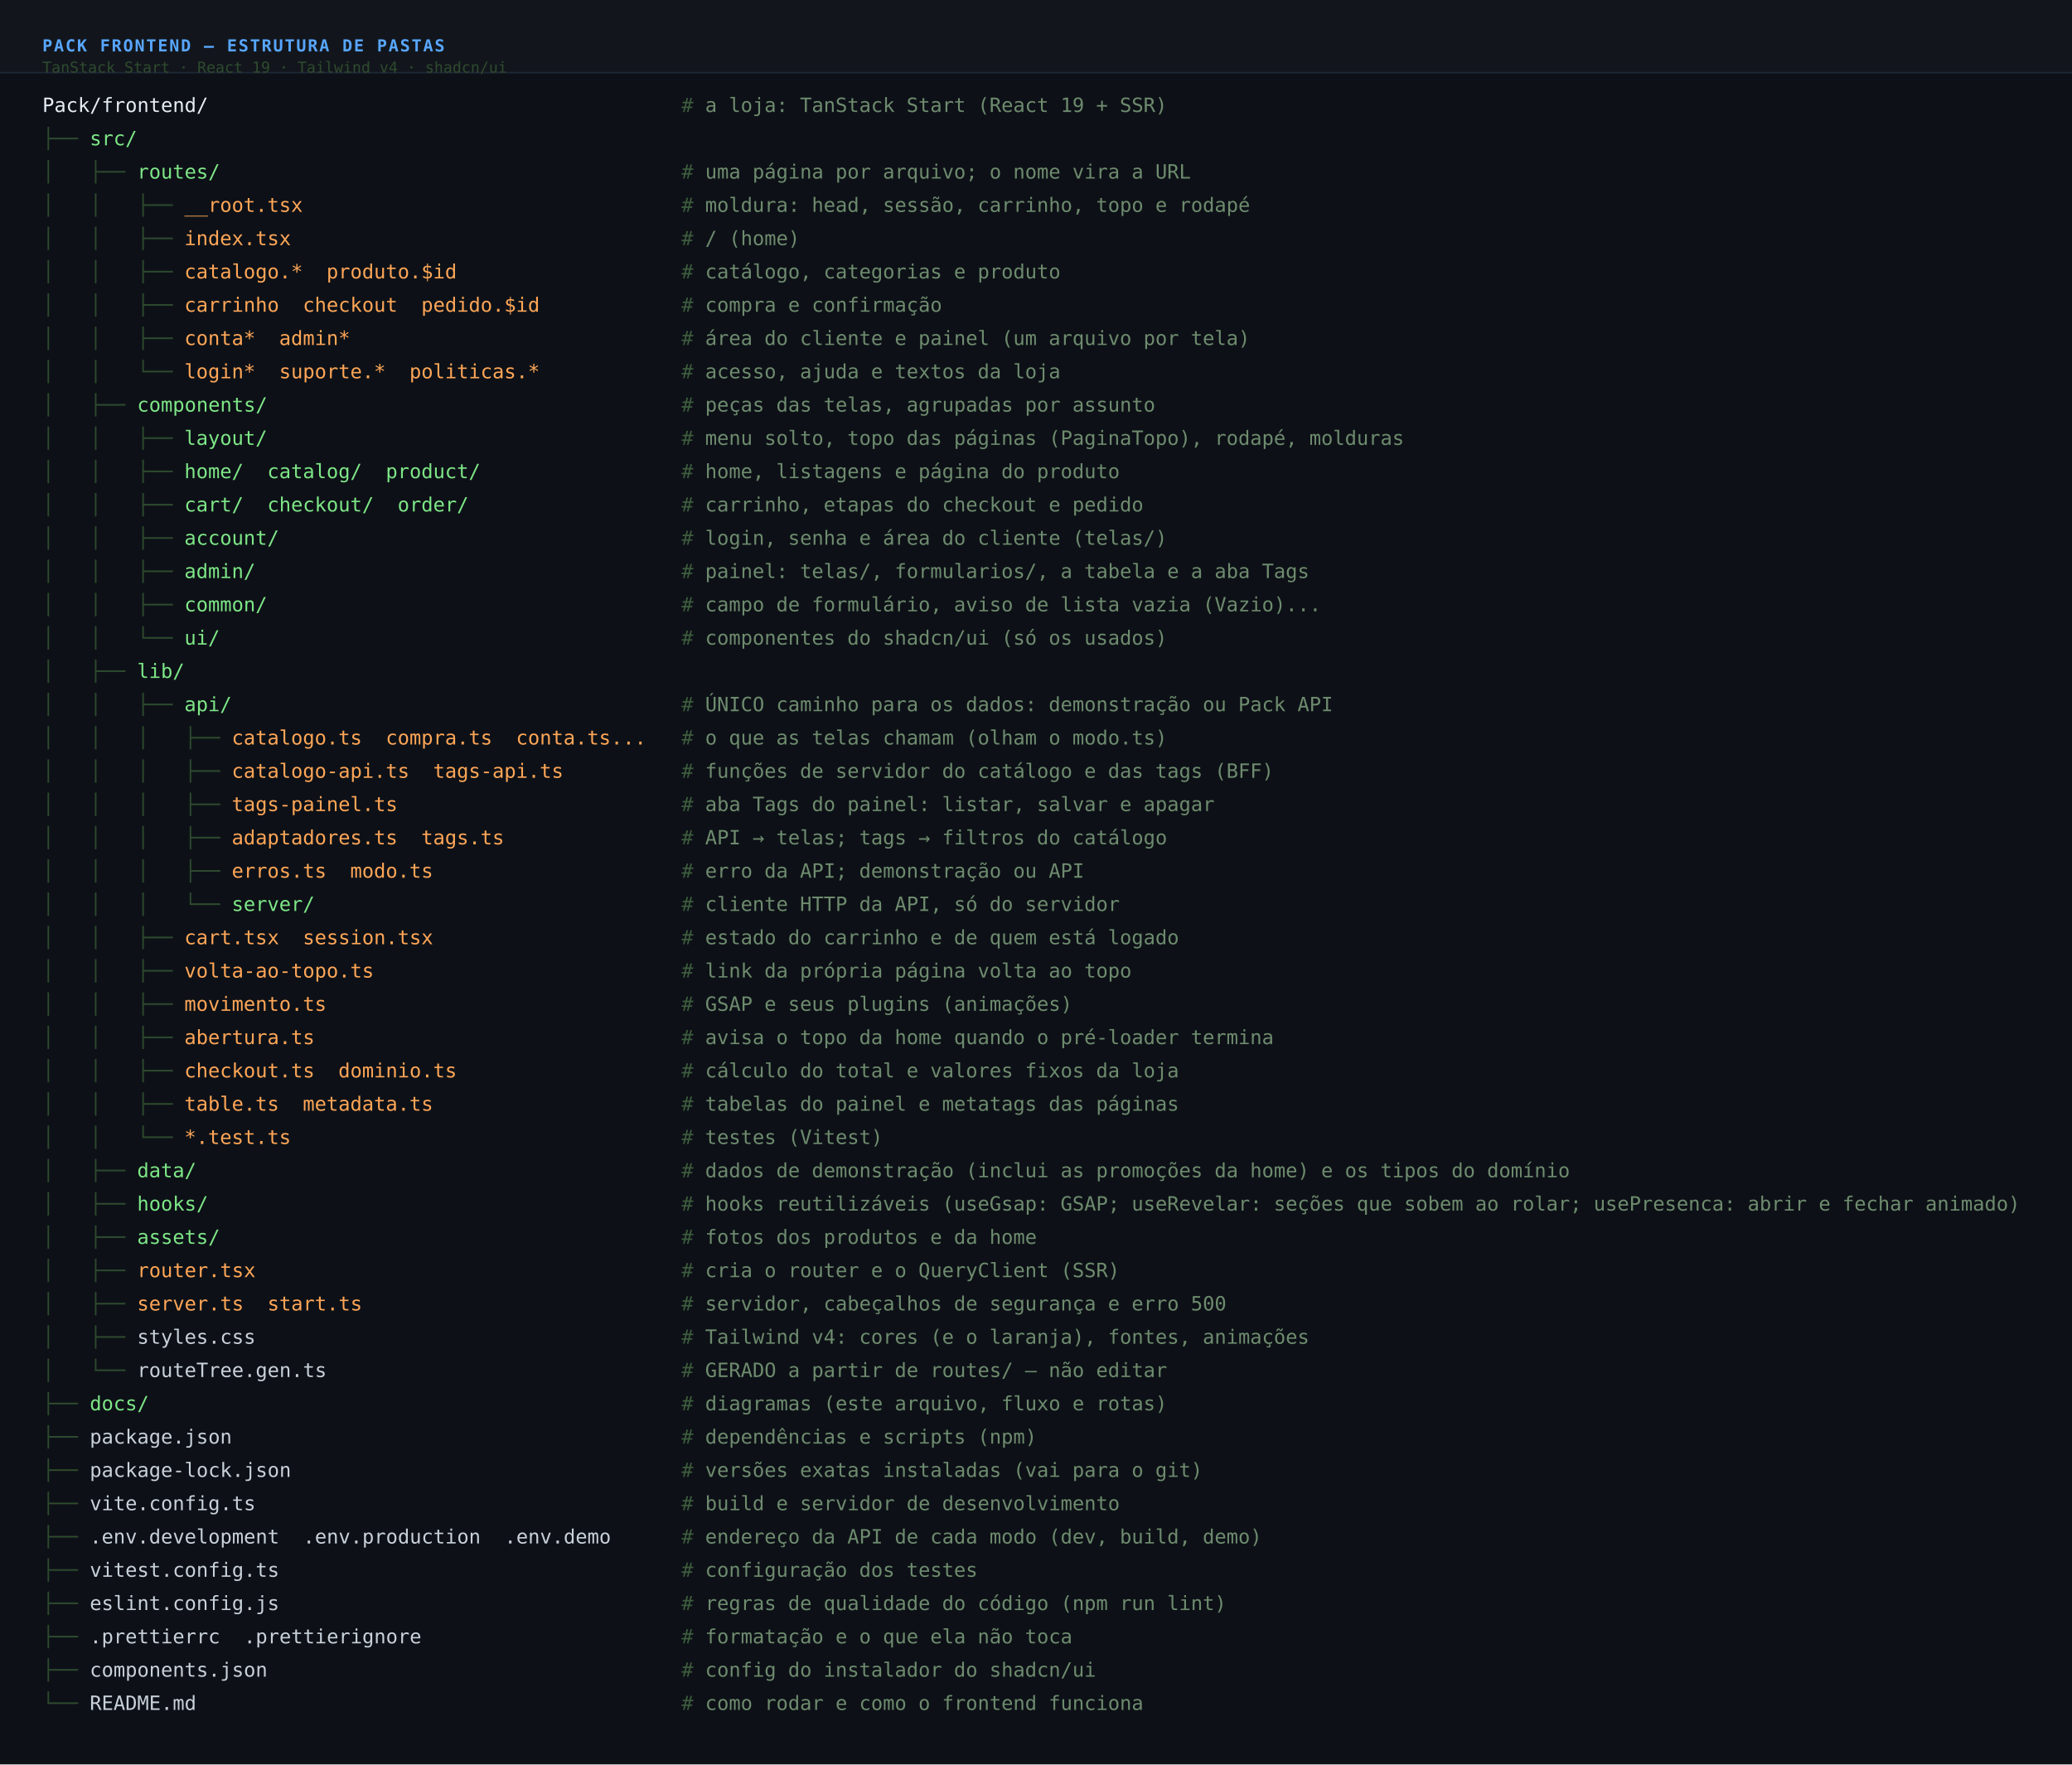
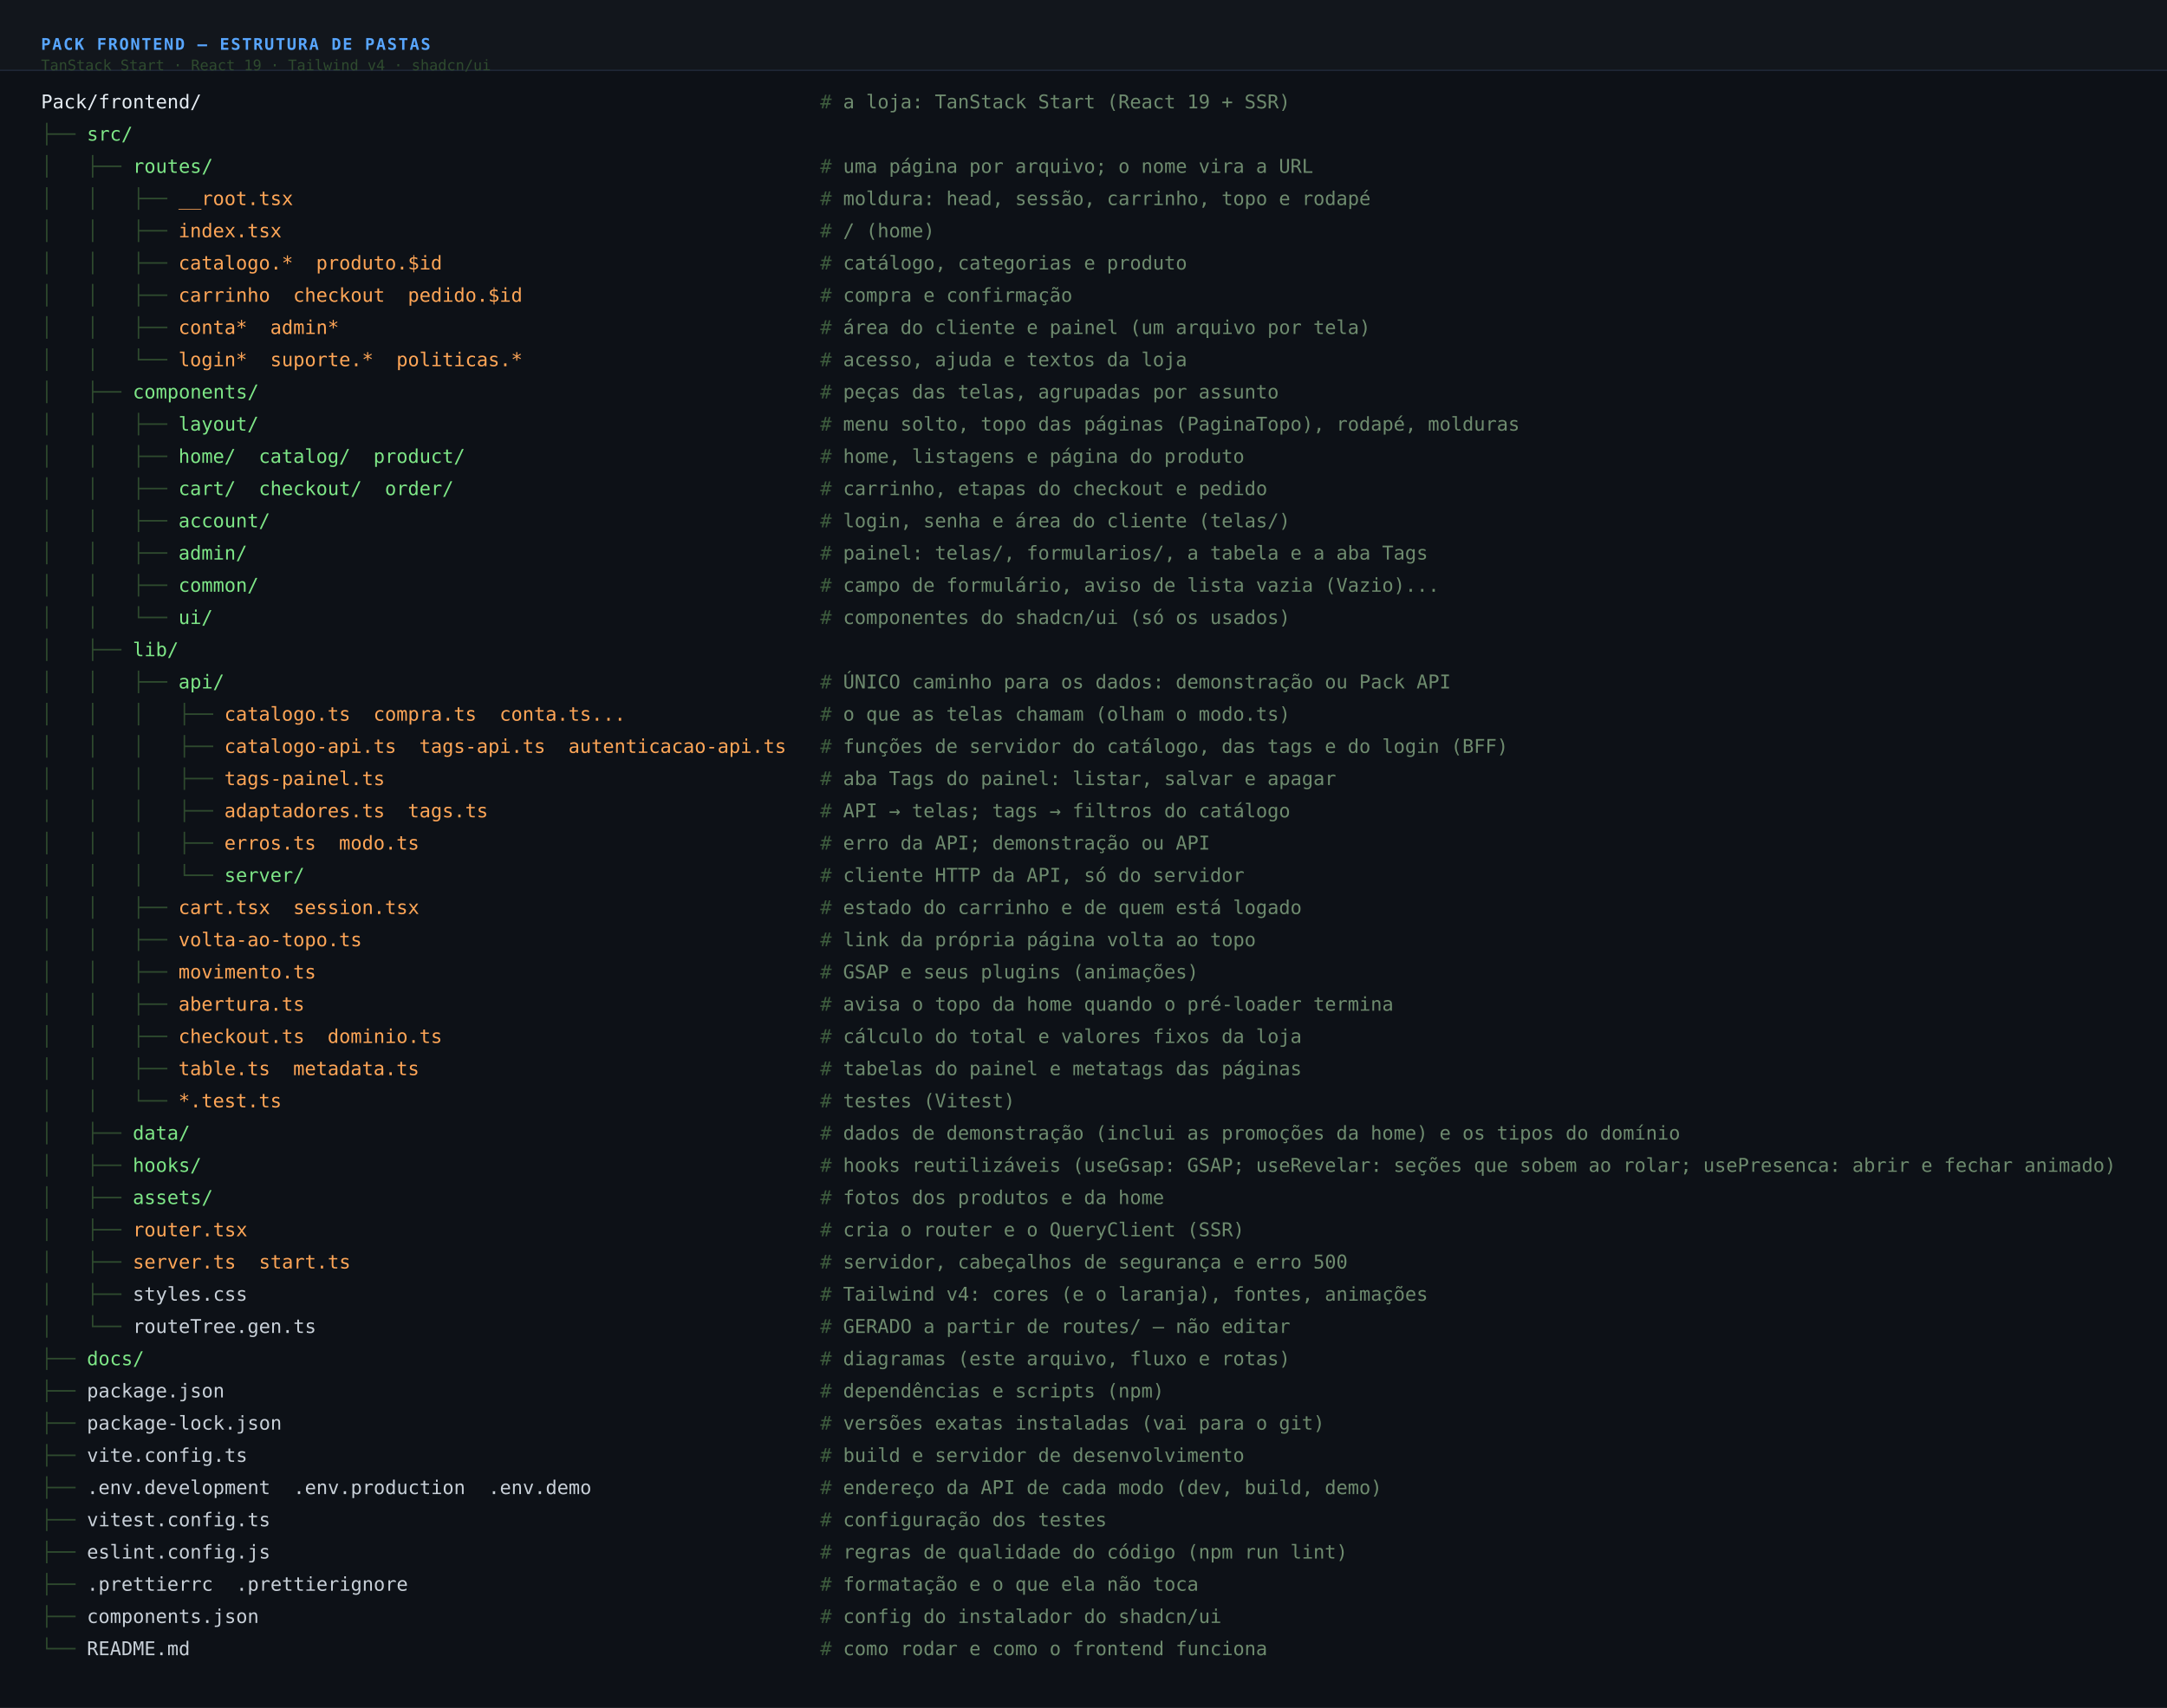
- <svg xmlns="http://www.w3.org/2000/svg" width="1369" height="1166" viewBox="0 0 1369 1166">
+ <svg xmlns="http://www.w3.org/2000/svg" width="1479" height="1166" viewBox="0 0 1479 1166">
  <defs>
    <style>text{font-family:JetBrains Mono, Fira Code, monospace;font-variant-ligatures:none;}</style>
  </defs>
-   <rect width="1369" height="1166" fill="#0d1117" />
-   <rect width="1369" height="48" fill="rgba(255,255,255,0.02)" />
-   <line x1="0" y1="48" x2="1369" y2="48" stroke="#1e2736" stroke-width="1" />
+   <rect width="1479" height="1166" fill="#0d1117" />
+   <rect width="1479" height="48" fill="rgba(255,255,255,0.02)" />
+   <line x1="0" y1="48" x2="1479" y2="48" stroke="#1e2736" stroke-width="1" />
  <text x="28" y="34" font-size="11" font-weight="700" fill="#58a6ff" letter-spacing="1">PACK FRONTEND — ESTRUTURA DE PASTAS</text>
  <text x="28" y="48" font-size="10" fill="#2e4a2e">TanStack Start · React 19 · Tailwind v4 · shadcn/ui</text>
  <text x="28.0" y="74" font-size="13" fill="#e6edf3" xml:space="preserve">Pack/frontend/</text>
-   <text x="450.3" y="74" font-size="13" fill="#3d5c3d">#</text>
-   <text x="465.9" y="74" font-size="13" fill="#6e8b6e">a loja: TanStack Start (React 19 + SSR)</text>
+   <text x="559.8" y="74" font-size="13" fill="#3d5c3d">#</text>
+   <text x="575.4" y="74" font-size="13" fill="#6e8b6e">a loja: TanStack Start (React 19 + SSR)</text>
  <text x="28" y="96" font-size="13" fill="#2e4a2e" xml:space="preserve">├── </text>
  <text x="59.3" y="96" font-size="13" fill="#7ee787" xml:space="preserve">src/</text>
  <text x="28" y="118" font-size="13" fill="#2e4a2e" xml:space="preserve">│   ├── </text>
  <text x="90.6" y="118" font-size="13" fill="#7ee787" xml:space="preserve">routes/</text>
-   <text x="450.3" y="118" font-size="13" fill="#3d5c3d">#</text>
-   <text x="465.9" y="118" font-size="13" fill="#6e8b6e">uma página por arquivo; o nome vira a URL</text>
+   <text x="559.8" y="118" font-size="13" fill="#3d5c3d">#</text>
+   <text x="575.4" y="118" font-size="13" fill="#6e8b6e">uma página por arquivo; o nome vira a URL</text>
  <text x="28" y="140" font-size="13" fill="#2e4a2e" xml:space="preserve">│   │   ├── </text>
  <text x="121.8" y="140" font-size="13" fill="#ffa657" xml:space="preserve">__root.tsx</text>
-   <text x="450.3" y="140" font-size="13" fill="#3d5c3d">#</text>
-   <text x="465.9" y="140" font-size="13" fill="#6e8b6e">moldura: head, sessão, carrinho, topo e rodapé</text>
+   <text x="559.8" y="140" font-size="13" fill="#3d5c3d">#</text>
+   <text x="575.4" y="140" font-size="13" fill="#6e8b6e">moldura: head, sessão, carrinho, topo e rodapé</text>
  <text x="28" y="162" font-size="13" fill="#2e4a2e" xml:space="preserve">│   │   ├── </text>
  <text x="121.8" y="162" font-size="13" fill="#ffa657" xml:space="preserve">index.tsx</text>
-   <text x="450.3" y="162" font-size="13" fill="#3d5c3d">#</text>
-   <text x="465.9" y="162" font-size="13" fill="#6e8b6e">/ (home)</text>
+   <text x="559.8" y="162" font-size="13" fill="#3d5c3d">#</text>
+   <text x="575.4" y="162" font-size="13" fill="#6e8b6e">/ (home)</text>
  <text x="28" y="184" font-size="13" fill="#2e4a2e" xml:space="preserve">│   │   ├── </text>
  <text x="121.8" y="184" font-size="13" fill="#ffa657" xml:space="preserve">catalogo.*  produto.$id</text>
-   <text x="450.3" y="184" font-size="13" fill="#3d5c3d">#</text>
-   <text x="465.9" y="184" font-size="13" fill="#6e8b6e">catálogo, categorias e produto</text>
+   <text x="559.8" y="184" font-size="13" fill="#3d5c3d">#</text>
+   <text x="575.4" y="184" font-size="13" fill="#6e8b6e">catálogo, categorias e produto</text>
  <text x="28" y="206" font-size="13" fill="#2e4a2e" xml:space="preserve">│   │   ├── </text>
  <text x="121.8" y="206" font-size="13" fill="#ffa657" xml:space="preserve">carrinho  checkout  pedido.$id</text>
-   <text x="450.3" y="206" font-size="13" fill="#3d5c3d">#</text>
-   <text x="465.9" y="206" font-size="13" fill="#6e8b6e">compra e confirmação</text>
+   <text x="559.8" y="206" font-size="13" fill="#3d5c3d">#</text>
+   <text x="575.4" y="206" font-size="13" fill="#6e8b6e">compra e confirmação</text>
  <text x="28" y="228" font-size="13" fill="#2e4a2e" xml:space="preserve">│   │   ├── </text>
  <text x="121.8" y="228" font-size="13" fill="#ffa657" xml:space="preserve">conta*  admin*</text>
-   <text x="450.3" y="228" font-size="13" fill="#3d5c3d">#</text>
-   <text x="465.9" y="228" font-size="13" fill="#6e8b6e">área do cliente e painel (um arquivo por tela)</text>
+   <text x="559.8" y="228" font-size="13" fill="#3d5c3d">#</text>
+   <text x="575.4" y="228" font-size="13" fill="#6e8b6e">área do cliente e painel (um arquivo por tela)</text>
  <text x="28" y="250" font-size="13" fill="#2e4a2e" xml:space="preserve">│   │   └── </text>
  <text x="121.8" y="250" font-size="13" fill="#ffa657" xml:space="preserve">login*  suporte.*  politicas.*</text>
-   <text x="450.3" y="250" font-size="13" fill="#3d5c3d">#</text>
-   <text x="465.9" y="250" font-size="13" fill="#6e8b6e">acesso, ajuda e textos da loja</text>
+   <text x="559.8" y="250" font-size="13" fill="#3d5c3d">#</text>
+   <text x="575.4" y="250" font-size="13" fill="#6e8b6e">acesso, ajuda e textos da loja</text>
  <text x="28" y="272" font-size="13" fill="#2e4a2e" xml:space="preserve">│   ├── </text>
  <text x="90.6" y="272" font-size="13" fill="#7ee787" xml:space="preserve">components/</text>
-   <text x="450.3" y="272" font-size="13" fill="#3d5c3d">#</text>
-   <text x="465.9" y="272" font-size="13" fill="#6e8b6e">peças das telas, agrupadas por assunto</text>
+   <text x="559.8" y="272" font-size="13" fill="#3d5c3d">#</text>
+   <text x="575.4" y="272" font-size="13" fill="#6e8b6e">peças das telas, agrupadas por assunto</text>
  <text x="28" y="294" font-size="13" fill="#2e4a2e" xml:space="preserve">│   │   ├── </text>
  <text x="121.8" y="294" font-size="13" fill="#7ee787" xml:space="preserve">layout/</text>
-   <text x="450.3" y="294" font-size="13" fill="#3d5c3d">#</text>
-   <text x="465.9" y="294" font-size="13" fill="#6e8b6e">menu solto, topo das páginas (PaginaTopo), rodapé, molduras</text>
+   <text x="559.8" y="294" font-size="13" fill="#3d5c3d">#</text>
+   <text x="575.4" y="294" font-size="13" fill="#6e8b6e">menu solto, topo das páginas (PaginaTopo), rodapé, molduras</text>
  <text x="28" y="316" font-size="13" fill="#2e4a2e" xml:space="preserve">│   │   ├── </text>
  <text x="121.8" y="316" font-size="13" fill="#7ee787" xml:space="preserve">home/  catalog/  product/</text>
-   <text x="450.3" y="316" font-size="13" fill="#3d5c3d">#</text>
-   <text x="465.9" y="316" font-size="13" fill="#6e8b6e">home, listagens e página do produto</text>
+   <text x="559.8" y="316" font-size="13" fill="#3d5c3d">#</text>
+   <text x="575.4" y="316" font-size="13" fill="#6e8b6e">home, listagens e página do produto</text>
  <text x="28" y="338" font-size="13" fill="#2e4a2e" xml:space="preserve">│   │   ├── </text>
  <text x="121.8" y="338" font-size="13" fill="#7ee787" xml:space="preserve">cart/  checkout/  order/</text>
-   <text x="450.3" y="338" font-size="13" fill="#3d5c3d">#</text>
-   <text x="465.9" y="338" font-size="13" fill="#6e8b6e">carrinho, etapas do checkout e pedido</text>
+   <text x="559.8" y="338" font-size="13" fill="#3d5c3d">#</text>
+   <text x="575.4" y="338" font-size="13" fill="#6e8b6e">carrinho, etapas do checkout e pedido</text>
  <text x="28" y="360" font-size="13" fill="#2e4a2e" xml:space="preserve">│   │   ├── </text>
  <text x="121.8" y="360" font-size="13" fill="#7ee787" xml:space="preserve">account/</text>
-   <text x="450.3" y="360" font-size="13" fill="#3d5c3d">#</text>
-   <text x="465.9" y="360" font-size="13" fill="#6e8b6e">login, senha e área do cliente (telas/)</text>
+   <text x="559.8" y="360" font-size="13" fill="#3d5c3d">#</text>
+   <text x="575.4" y="360" font-size="13" fill="#6e8b6e">login, senha e área do cliente (telas/)</text>
  <text x="28" y="382" font-size="13" fill="#2e4a2e" xml:space="preserve">│   │   ├── </text>
  <text x="121.8" y="382" font-size="13" fill="#7ee787" xml:space="preserve">admin/</text>
-   <text x="450.3" y="382" font-size="13" fill="#3d5c3d">#</text>
-   <text x="465.9" y="382" font-size="13" fill="#6e8b6e">painel: telas/, formularios/, a tabela e a aba Tags</text>
+   <text x="559.8" y="382" font-size="13" fill="#3d5c3d">#</text>
+   <text x="575.4" y="382" font-size="13" fill="#6e8b6e">painel: telas/, formularios/, a tabela e a aba Tags</text>
  <text x="28" y="404" font-size="13" fill="#2e4a2e" xml:space="preserve">│   │   ├── </text>
  <text x="121.8" y="404" font-size="13" fill="#7ee787" xml:space="preserve">common/</text>
-   <text x="450.3" y="404" font-size="13" fill="#3d5c3d">#</text>
-   <text x="465.9" y="404" font-size="13" fill="#6e8b6e">campo de formulário, aviso de lista vazia (Vazio)...</text>
+   <text x="559.8" y="404" font-size="13" fill="#3d5c3d">#</text>
+   <text x="575.4" y="404" font-size="13" fill="#6e8b6e">campo de formulário, aviso de lista vazia (Vazio)...</text>
  <text x="28" y="426" font-size="13" fill="#2e4a2e" xml:space="preserve">│   │   └── </text>
  <text x="121.8" y="426" font-size="13" fill="#7ee787" xml:space="preserve">ui/</text>
-   <text x="450.3" y="426" font-size="13" fill="#3d5c3d">#</text>
-   <text x="465.9" y="426" font-size="13" fill="#6e8b6e">componentes do shadcn/ui (só os usados)</text>
+   <text x="559.8" y="426" font-size="13" fill="#3d5c3d">#</text>
+   <text x="575.4" y="426" font-size="13" fill="#6e8b6e">componentes do shadcn/ui (só os usados)</text>
  <text x="28" y="448" font-size="13" fill="#2e4a2e" xml:space="preserve">│   ├── </text>
  <text x="90.6" y="448" font-size="13" fill="#7ee787" xml:space="preserve">lib/</text>
  <text x="28" y="470" font-size="13" fill="#2e4a2e" xml:space="preserve">│   │   ├── </text>
  <text x="121.8" y="470" font-size="13" fill="#7ee787" xml:space="preserve">api/</text>
-   <text x="450.3" y="470" font-size="13" fill="#3d5c3d">#</text>
-   <text x="465.9" y="470" font-size="13" fill="#6e8b6e">ÚNICO caminho para os dados: demonstração ou Pack API</text>
+   <text x="559.8" y="470" font-size="13" fill="#3d5c3d">#</text>
+   <text x="575.4" y="470" font-size="13" fill="#6e8b6e">ÚNICO caminho para os dados: demonstração ou Pack API</text>
  <text x="28" y="492" font-size="13" fill="#2e4a2e" xml:space="preserve">│   │   │   ├── </text>
  <text x="153.1" y="492" font-size="13" fill="#ffa657" xml:space="preserve">catalogo.ts  compra.ts  conta.ts...</text>
-   <text x="450.3" y="492" font-size="13" fill="#3d5c3d">#</text>
-   <text x="465.9" y="492" font-size="13" fill="#6e8b6e">o que as telas chamam (olham o modo.ts)</text>
+   <text x="559.8" y="492" font-size="13" fill="#3d5c3d">#</text>
+   <text x="575.4" y="492" font-size="13" fill="#6e8b6e">o que as telas chamam (olham o modo.ts)</text>
  <text x="28" y="514" font-size="13" fill="#2e4a2e" xml:space="preserve">│   │   │   ├── </text>
-   <text x="153.1" y="514" font-size="13" fill="#ffa657" xml:space="preserve">catalogo-api.ts  tags-api.ts</text>
-   <text x="450.3" y="514" font-size="13" fill="#3d5c3d">#</text>
-   <text x="465.9" y="514" font-size="13" fill="#6e8b6e">funções de servidor do catálogo e das tags (BFF)</text>
+   <text x="153.1" y="514" font-size="13" fill="#ffa657" xml:space="preserve">catalogo-api.ts  tags-api.ts  autenticacao-api.ts</text>
+   <text x="559.8" y="514" font-size="13" fill="#3d5c3d">#</text>
+   <text x="575.4" y="514" font-size="13" fill="#6e8b6e">funções de servidor do catálogo, das tags e do login (BFF)</text>
  <text x="28" y="536" font-size="13" fill="#2e4a2e" xml:space="preserve">│   │   │   ├── </text>
  <text x="153.1" y="536" font-size="13" fill="#ffa657" xml:space="preserve">tags-painel.ts</text>
-   <text x="450.3" y="536" font-size="13" fill="#3d5c3d">#</text>
-   <text x="465.9" y="536" font-size="13" fill="#6e8b6e">aba Tags do painel: listar, salvar e apagar</text>
+   <text x="559.8" y="536" font-size="13" fill="#3d5c3d">#</text>
+   <text x="575.4" y="536" font-size="13" fill="#6e8b6e">aba Tags do painel: listar, salvar e apagar</text>
  <text x="28" y="558" font-size="13" fill="#2e4a2e" xml:space="preserve">│   │   │   ├── </text>
  <text x="153.1" y="558" font-size="13" fill="#ffa657" xml:space="preserve">adaptadores.ts  tags.ts</text>
-   <text x="450.3" y="558" font-size="13" fill="#3d5c3d">#</text>
-   <text x="465.9" y="558" font-size="13" fill="#6e8b6e">API → telas; tags → filtros do catálogo</text>
+   <text x="559.8" y="558" font-size="13" fill="#3d5c3d">#</text>
+   <text x="575.4" y="558" font-size="13" fill="#6e8b6e">API → telas; tags → filtros do catálogo</text>
  <text x="28" y="580" font-size="13" fill="#2e4a2e" xml:space="preserve">│   │   │   ├── </text>
  <text x="153.1" y="580" font-size="13" fill="#ffa657" xml:space="preserve">erros.ts  modo.ts</text>
-   <text x="450.3" y="580" font-size="13" fill="#3d5c3d">#</text>
-   <text x="465.9" y="580" font-size="13" fill="#6e8b6e">erro da API; demonstração ou API</text>
+   <text x="559.8" y="580" font-size="13" fill="#3d5c3d">#</text>
+   <text x="575.4" y="580" font-size="13" fill="#6e8b6e">erro da API; demonstração ou API</text>
  <text x="28" y="602" font-size="13" fill="#2e4a2e" xml:space="preserve">│   │   │   └── </text>
  <text x="153.1" y="602" font-size="13" fill="#7ee787" xml:space="preserve">server/</text>
-   <text x="450.3" y="602" font-size="13" fill="#3d5c3d">#</text>
-   <text x="465.9" y="602" font-size="13" fill="#6e8b6e">cliente HTTP da API, só do servidor</text>
+   <text x="559.8" y="602" font-size="13" fill="#3d5c3d">#</text>
+   <text x="575.4" y="602" font-size="13" fill="#6e8b6e">cliente HTTP da API, só do servidor</text>
  <text x="28" y="624" font-size="13" fill="#2e4a2e" xml:space="preserve">│   │   ├── </text>
  <text x="121.8" y="624" font-size="13" fill="#ffa657" xml:space="preserve">cart.tsx  session.tsx</text>
-   <text x="450.3" y="624" font-size="13" fill="#3d5c3d">#</text>
-   <text x="465.9" y="624" font-size="13" fill="#6e8b6e">estado do carrinho e de quem está logado</text>
+   <text x="559.8" y="624" font-size="13" fill="#3d5c3d">#</text>
+   <text x="575.4" y="624" font-size="13" fill="#6e8b6e">estado do carrinho e de quem está logado</text>
  <text x="28" y="646" font-size="13" fill="#2e4a2e" xml:space="preserve">│   │   ├── </text>
  <text x="121.8" y="646" font-size="13" fill="#ffa657" xml:space="preserve">volta-ao-topo.ts</text>
-   <text x="450.3" y="646" font-size="13" fill="#3d5c3d">#</text>
-   <text x="465.9" y="646" font-size="13" fill="#6e8b6e">link da própria página volta ao topo</text>
+   <text x="559.8" y="646" font-size="13" fill="#3d5c3d">#</text>
+   <text x="575.4" y="646" font-size="13" fill="#6e8b6e">link da própria página volta ao topo</text>
  <text x="28" y="668" font-size="13" fill="#2e4a2e" xml:space="preserve">│   │   ├── </text>
  <text x="121.8" y="668" font-size="13" fill="#ffa657" xml:space="preserve">movimento.ts</text>
-   <text x="450.3" y="668" font-size="13" fill="#3d5c3d">#</text>
-   <text x="465.9" y="668" font-size="13" fill="#6e8b6e">GSAP e seus plugins (animações)</text>
+   <text x="559.8" y="668" font-size="13" fill="#3d5c3d">#</text>
+   <text x="575.4" y="668" font-size="13" fill="#6e8b6e">GSAP e seus plugins (animações)</text>
  <text x="28" y="690" font-size="13" fill="#2e4a2e" xml:space="preserve">│   │   ├── </text>
  <text x="121.8" y="690" font-size="13" fill="#ffa657" xml:space="preserve">abertura.ts</text>
-   <text x="450.3" y="690" font-size="13" fill="#3d5c3d">#</text>
-   <text x="465.9" y="690" font-size="13" fill="#6e8b6e">avisa o topo da home quando o pré-loader termina</text>
+   <text x="559.8" y="690" font-size="13" fill="#3d5c3d">#</text>
+   <text x="575.4" y="690" font-size="13" fill="#6e8b6e">avisa o topo da home quando o pré-loader termina</text>
  <text x="28" y="712" font-size="13" fill="#2e4a2e" xml:space="preserve">│   │   ├── </text>
  <text x="121.8" y="712" font-size="13" fill="#ffa657" xml:space="preserve">checkout.ts  dominio.ts</text>
-   <text x="450.3" y="712" font-size="13" fill="#3d5c3d">#</text>
-   <text x="465.9" y="712" font-size="13" fill="#6e8b6e">cálculo do total e valores fixos da loja</text>
+   <text x="559.8" y="712" font-size="13" fill="#3d5c3d">#</text>
+   <text x="575.4" y="712" font-size="13" fill="#6e8b6e">cálculo do total e valores fixos da loja</text>
  <text x="28" y="734" font-size="13" fill="#2e4a2e" xml:space="preserve">│   │   ├── </text>
  <text x="121.8" y="734" font-size="13" fill="#ffa657" xml:space="preserve">table.ts  metadata.ts</text>
-   <text x="450.3" y="734" font-size="13" fill="#3d5c3d">#</text>
-   <text x="465.9" y="734" font-size="13" fill="#6e8b6e">tabelas do painel e metatags das páginas</text>
+   <text x="559.8" y="734" font-size="13" fill="#3d5c3d">#</text>
+   <text x="575.4" y="734" font-size="13" fill="#6e8b6e">tabelas do painel e metatags das páginas</text>
  <text x="28" y="756" font-size="13" fill="#2e4a2e" xml:space="preserve">│   │   └── </text>
  <text x="121.8" y="756" font-size="13" fill="#ffa657" xml:space="preserve">*.test.ts</text>
-   <text x="450.3" y="756" font-size="13" fill="#3d5c3d">#</text>
-   <text x="465.9" y="756" font-size="13" fill="#6e8b6e">testes (Vitest)</text>
+   <text x="559.8" y="756" font-size="13" fill="#3d5c3d">#</text>
+   <text x="575.4" y="756" font-size="13" fill="#6e8b6e">testes (Vitest)</text>
  <text x="28" y="778" font-size="13" fill="#2e4a2e" xml:space="preserve">│   ├── </text>
  <text x="90.6" y="778" font-size="13" fill="#7ee787" xml:space="preserve">data/</text>
-   <text x="450.3" y="778" font-size="13" fill="#3d5c3d">#</text>
-   <text x="465.9" y="778" font-size="13" fill="#6e8b6e">dados de demonstração (inclui as promoções da home) e os tipos do domínio</text>
+   <text x="559.8" y="778" font-size="13" fill="#3d5c3d">#</text>
+   <text x="575.4" y="778" font-size="13" fill="#6e8b6e">dados de demonstração (inclui as promoções da home) e os tipos do domínio</text>
  <text x="28" y="800" font-size="13" fill="#2e4a2e" xml:space="preserve">│   ├── </text>
  <text x="90.6" y="800" font-size="13" fill="#7ee787" xml:space="preserve">hooks/</text>
-   <text x="450.3" y="800" font-size="13" fill="#3d5c3d">#</text>
-   <text x="465.9" y="800" font-size="13" fill="#6e8b6e">hooks reutilizáveis (useGsap: GSAP; useRevelar: seções que sobem ao rolar; usePresenca: abrir e fechar animado)</text>
+   <text x="559.8" y="800" font-size="13" fill="#3d5c3d">#</text>
+   <text x="575.4" y="800" font-size="13" fill="#6e8b6e">hooks reutilizáveis (useGsap: GSAP; useRevelar: seções que sobem ao rolar; usePresenca: abrir e fechar animado)</text>
  <text x="28" y="822" font-size="13" fill="#2e4a2e" xml:space="preserve">│   ├── </text>
  <text x="90.6" y="822" font-size="13" fill="#7ee787" xml:space="preserve">assets/</text>
-   <text x="450.3" y="822" font-size="13" fill="#3d5c3d">#</text>
-   <text x="465.9" y="822" font-size="13" fill="#6e8b6e">fotos dos produtos e da home</text>
+   <text x="559.8" y="822" font-size="13" fill="#3d5c3d">#</text>
+   <text x="575.4" y="822" font-size="13" fill="#6e8b6e">fotos dos produtos e da home</text>
  <text x="28" y="844" font-size="13" fill="#2e4a2e" xml:space="preserve">│   ├── </text>
  <text x="90.6" y="844" font-size="13" fill="#ffa657" xml:space="preserve">router.tsx</text>
-   <text x="450.3" y="844" font-size="13" fill="#3d5c3d">#</text>
-   <text x="465.9" y="844" font-size="13" fill="#6e8b6e">cria o router e o QueryClient (SSR)</text>
+   <text x="559.8" y="844" font-size="13" fill="#3d5c3d">#</text>
+   <text x="575.4" y="844" font-size="13" fill="#6e8b6e">cria o router e o QueryClient (SSR)</text>
  <text x="28" y="866" font-size="13" fill="#2e4a2e" xml:space="preserve">│   ├── </text>
  <text x="90.6" y="866" font-size="13" fill="#ffa657" xml:space="preserve">server.ts  start.ts</text>
-   <text x="450.3" y="866" font-size="13" fill="#3d5c3d">#</text>
-   <text x="465.9" y="866" font-size="13" fill="#6e8b6e">servidor, cabeçalhos de segurança e erro 500</text>
+   <text x="559.8" y="866" font-size="13" fill="#3d5c3d">#</text>
+   <text x="575.4" y="866" font-size="13" fill="#6e8b6e">servidor, cabeçalhos de segurança e erro 500</text>
  <text x="28" y="888" font-size="13" fill="#2e4a2e" xml:space="preserve">│   ├── </text>
  <text x="90.6" y="888" font-size="13" fill="#c9d1d9" xml:space="preserve">styles.css</text>
-   <text x="450.3" y="888" font-size="13" fill="#3d5c3d">#</text>
-   <text x="465.9" y="888" font-size="13" fill="#6e8b6e">Tailwind v4: cores (e o laranja), fontes, animações</text>
+   <text x="559.8" y="888" font-size="13" fill="#3d5c3d">#</text>
+   <text x="575.4" y="888" font-size="13" fill="#6e8b6e">Tailwind v4: cores (e o laranja), fontes, animações</text>
  <text x="28" y="910" font-size="13" fill="#2e4a2e" xml:space="preserve">│   └── </text>
  <text x="90.6" y="910" font-size="13" fill="#c9d1d9" xml:space="preserve">routeTree.gen.ts</text>
-   <text x="450.3" y="910" font-size="13" fill="#3d5c3d">#</text>
-   <text x="465.9" y="910" font-size="13" fill="#6e8b6e">GERADO a partir de routes/ — não editar</text>
+   <text x="559.8" y="910" font-size="13" fill="#3d5c3d">#</text>
+   <text x="575.4" y="910" font-size="13" fill="#6e8b6e">GERADO a partir de routes/ — não editar</text>
  <text x="28" y="932" font-size="13" fill="#2e4a2e" xml:space="preserve">├── </text>
  <text x="59.3" y="932" font-size="13" fill="#7ee787" xml:space="preserve">docs/</text>
-   <text x="450.3" y="932" font-size="13" fill="#3d5c3d">#</text>
-   <text x="465.9" y="932" font-size="13" fill="#6e8b6e">diagramas (este arquivo, fluxo e rotas)</text>
+   <text x="559.8" y="932" font-size="13" fill="#3d5c3d">#</text>
+   <text x="575.4" y="932" font-size="13" fill="#6e8b6e">diagramas (este arquivo, fluxo e rotas)</text>
  <text x="28" y="954" font-size="13" fill="#2e4a2e" xml:space="preserve">├── </text>
  <text x="59.3" y="954" font-size="13" fill="#c9d1d9" xml:space="preserve">package.json</text>
-   <text x="450.3" y="954" font-size="13" fill="#3d5c3d">#</text>
-   <text x="465.9" y="954" font-size="13" fill="#6e8b6e">dependências e scripts (npm)</text>
+   <text x="559.8" y="954" font-size="13" fill="#3d5c3d">#</text>
+   <text x="575.4" y="954" font-size="13" fill="#6e8b6e">dependências e scripts (npm)</text>
  <text x="28" y="976" font-size="13" fill="#2e4a2e" xml:space="preserve">├── </text>
  <text x="59.3" y="976" font-size="13" fill="#c9d1d9" xml:space="preserve">package-lock.json</text>
-   <text x="450.3" y="976" font-size="13" fill="#3d5c3d">#</text>
-   <text x="465.9" y="976" font-size="13" fill="#6e8b6e">versões exatas instaladas (vai para o git)</text>
+   <text x="559.8" y="976" font-size="13" fill="#3d5c3d">#</text>
+   <text x="575.4" y="976" font-size="13" fill="#6e8b6e">versões exatas instaladas (vai para o git)</text>
  <text x="28" y="998" font-size="13" fill="#2e4a2e" xml:space="preserve">├── </text>
  <text x="59.3" y="998" font-size="13" fill="#c9d1d9" xml:space="preserve">vite.config.ts</text>
-   <text x="450.3" y="998" font-size="13" fill="#3d5c3d">#</text>
-   <text x="465.9" y="998" font-size="13" fill="#6e8b6e">build e servidor de desenvolvimento</text>
+   <text x="559.8" y="998" font-size="13" fill="#3d5c3d">#</text>
+   <text x="575.4" y="998" font-size="13" fill="#6e8b6e">build e servidor de desenvolvimento</text>
  <text x="28" y="1020" font-size="13" fill="#2e4a2e" xml:space="preserve">├── </text>
  <text x="59.3" y="1020" font-size="13" fill="#c9d1d9" xml:space="preserve">.env.development  .env.production  .env.demo</text>
-   <text x="450.3" y="1020" font-size="13" fill="#3d5c3d">#</text>
-   <text x="465.9" y="1020" font-size="13" fill="#6e8b6e">endereço da API de cada modo (dev, build, demo)</text>
+   <text x="559.8" y="1020" font-size="13" fill="#3d5c3d">#</text>
+   <text x="575.4" y="1020" font-size="13" fill="#6e8b6e">endereço da API de cada modo (dev, build, demo)</text>
  <text x="28" y="1042" font-size="13" fill="#2e4a2e" xml:space="preserve">├── </text>
  <text x="59.3" y="1042" font-size="13" fill="#c9d1d9" xml:space="preserve">vitest.config.ts</text>
-   <text x="450.3" y="1042" font-size="13" fill="#3d5c3d">#</text>
-   <text x="465.9" y="1042" font-size="13" fill="#6e8b6e">configuração dos testes</text>
+   <text x="559.8" y="1042" font-size="13" fill="#3d5c3d">#</text>
+   <text x="575.4" y="1042" font-size="13" fill="#6e8b6e">configuração dos testes</text>
  <text x="28" y="1064" font-size="13" fill="#2e4a2e" xml:space="preserve">├── </text>
  <text x="59.3" y="1064" font-size="13" fill="#c9d1d9" xml:space="preserve">eslint.config.js</text>
-   <text x="450.3" y="1064" font-size="13" fill="#3d5c3d">#</text>
-   <text x="465.9" y="1064" font-size="13" fill="#6e8b6e">regras de qualidade do código (npm run lint)</text>
+   <text x="559.8" y="1064" font-size="13" fill="#3d5c3d">#</text>
+   <text x="575.4" y="1064" font-size="13" fill="#6e8b6e">regras de qualidade do código (npm run lint)</text>
  <text x="28" y="1086" font-size="13" fill="#2e4a2e" xml:space="preserve">├── </text>
  <text x="59.3" y="1086" font-size="13" fill="#c9d1d9" xml:space="preserve">.prettierrc  .prettierignore</text>
-   <text x="450.3" y="1086" font-size="13" fill="#3d5c3d">#</text>
-   <text x="465.9" y="1086" font-size="13" fill="#6e8b6e">formatação e o que ela não toca</text>
+   <text x="559.8" y="1086" font-size="13" fill="#3d5c3d">#</text>
+   <text x="575.4" y="1086" font-size="13" fill="#6e8b6e">formatação e o que ela não toca</text>
  <text x="28" y="1108" font-size="13" fill="#2e4a2e" xml:space="preserve">├── </text>
  <text x="59.3" y="1108" font-size="13" fill="#c9d1d9" xml:space="preserve">components.json</text>
-   <text x="450.3" y="1108" font-size="13" fill="#3d5c3d">#</text>
-   <text x="465.9" y="1108" font-size="13" fill="#6e8b6e">config do instalador do shadcn/ui</text>
+   <text x="559.8" y="1108" font-size="13" fill="#3d5c3d">#</text>
+   <text x="575.4" y="1108" font-size="13" fill="#6e8b6e">config do instalador do shadcn/ui</text>
  <text x="28" y="1130" font-size="13" fill="#2e4a2e" xml:space="preserve">└── </text>
  <text x="59.3" y="1130" font-size="13" fill="#c9d1d9" xml:space="preserve">README.md</text>
-   <text x="450.3" y="1130" font-size="13" fill="#3d5c3d">#</text>
-   <text x="465.9" y="1130" font-size="13" fill="#6e8b6e">como rodar e como o frontend funciona</text>
+   <text x="559.8" y="1130" font-size="13" fill="#3d5c3d">#</text>
+   <text x="575.4" y="1130" font-size="13" fill="#6e8b6e">como rodar e como o frontend funciona</text>
</svg>
